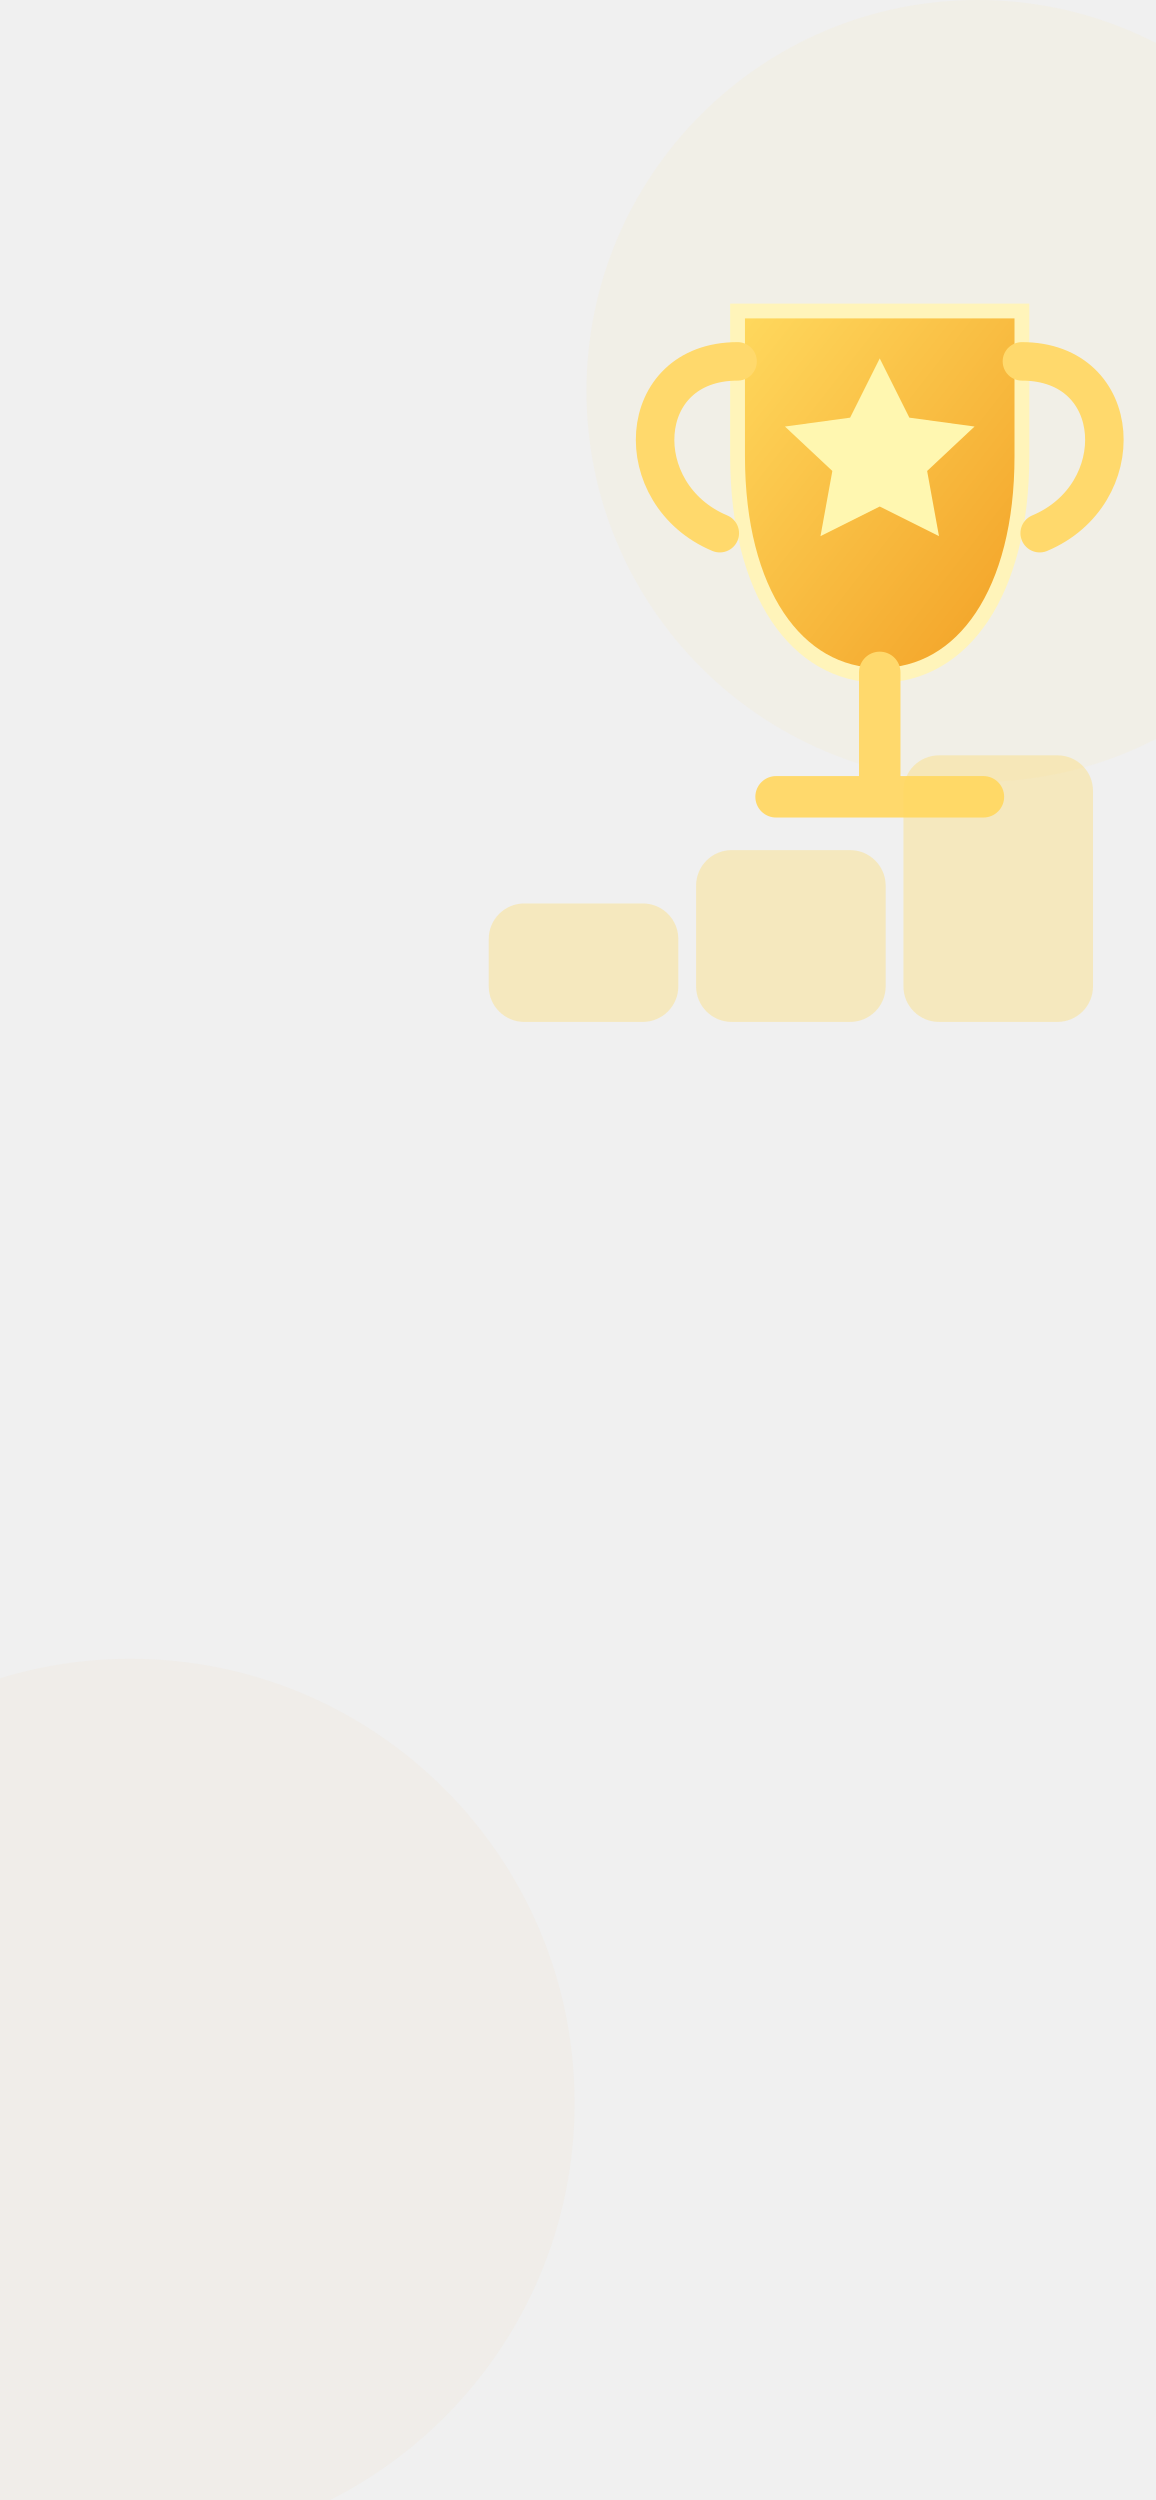
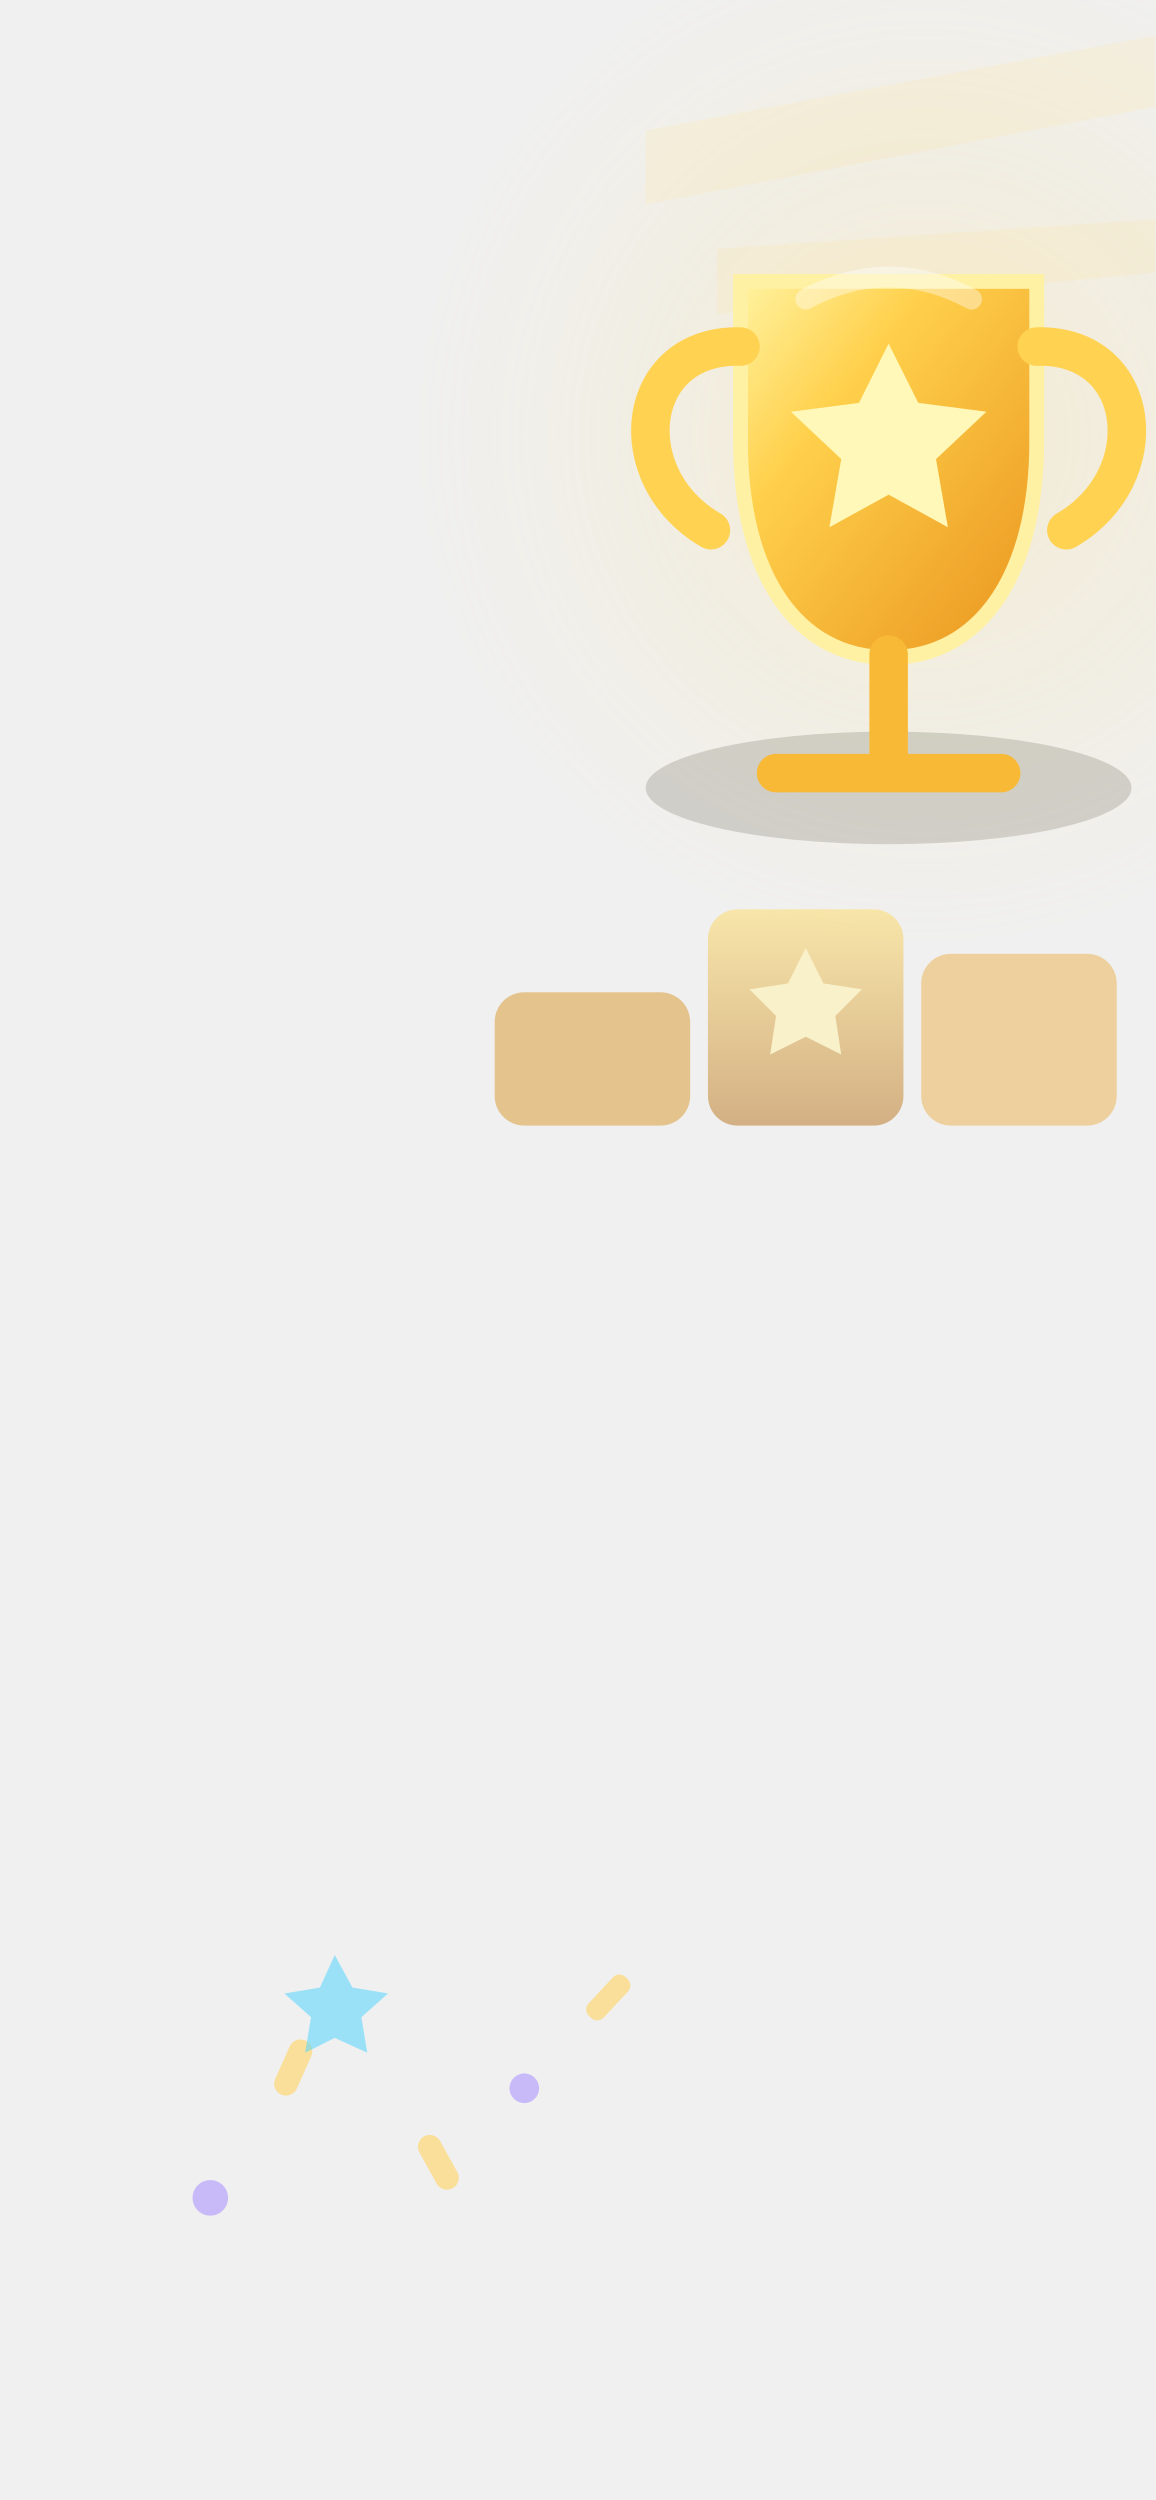
<svg xmlns="http://www.w3.org/2000/svg" width="390" height="844" viewBox="0 0 390 844">
  <defs>
-     <linearGradient id="a" x1="0" y1="0" x2="1" y2="1">
-       <stop stop-color="#ffd95e" />
-       <stop offset="1" stop-color="#f29f24" />
+     <linearGradient id="cup" x1="0" y1="0" x2="1" y2="1">
+       <stop stop-color="#fff3a0" />
+       <stop offset=".32" stop-color="#ffd04b" />
+       <stop offset="1" stop-color="#e9931d" />
    </linearGradient>
+     <linearGradient id="podium" x1="0" y1="0" x2="0" y2="1">
+       <stop stop-color="#ffdb63" />
+       <stop offset="1" stop-color="#b66f18" />
+     </linearGradient>
+     <radialGradient id="arena">
+       <stop stop-color="#ffd85f" stop-opacity=".20" />
+       <stop offset="1" stop-color="#ffd85f" stop-opacity="0" />
+     </radialGradient>
  </defs>
-   <circle cx="330" cy="132" r="132" fill="#ffd95e" opacity=".065" />
-   <circle cx="44" cy="710" r="150" fill="#f29f24" opacity=".035" />
-   <g transform="translate(297 147)">
-     <path d="M-48-42H48V7c0 46-20 74-48 74S-48 53-48 7Z" fill="url(#a)" stroke="#fff4ba" stroke-width="5" />
-     <path d="M-48-25C-83-25-85 20-54 33M48-25c35 0 37 45 6 58" fill="none" stroke="#ffd96c" stroke-width="13" stroke-linecap="round" />
-     <path d="M0 80v42M-35 122h70" stroke="#ffd96c" stroke-width="14" stroke-linecap="round" />
-     <path d="M0-26l10 20 22 3-16 15 4 22L0 24-20 34l4-22-16-15 22-3z" fill="#fff7b0" />
+   <circle cx="312" cy="147" r="172" fill="url(#arena)" />
+   <g opacity=".16" fill="#ffe18a">
+     <path d="M218 44L390 12v24L218 69Z" />
+     <path d="M242 84l148-10v18l-148 14Z" />
  </g>
-   <g opacity=".34">
-     <rect x="235" y="287" width="64" height="58" rx="12" fill="#ffd95e" />
-     <rect x="305" y="255" width="64" height="90" rx="12" fill="#ffd95e" />
-     <rect x="165" y="305" width="64" height="40" rx="12" fill="#ffd95e" />
+   <g transform="translate(300 144)">
+     <ellipse cx="0" cy="122" rx="82" ry="19" fill="#1a1103" opacity=".15" />
+     <path d="M-50-49H50V5c0 45-19 73-50 73S-50 50-50 5Z" fill="url(#cup)" stroke="#fff1a4" stroke-width="5" />
+     <path d="M-50-27C-86-28-91 17-60 35M50-27c36-1 41 44 10 62" fill="none" stroke="#ffd252" stroke-width="13" stroke-linecap="round" />
+     <path d="M0 77v39M-38 117h76" stroke="#f8ba36" stroke-width="13" stroke-linecap="round" />
+     <path d="M0-28l10 20 23 3-17 16 4 23L0 23-20 34l4-23-17-16 23-3Z" fill="#fff8b8" />
+     <path d="M-28-43Q0-58 28-43" fill="none" stroke="#fff" stroke-opacity=".38" stroke-width="7" stroke-linecap="round" />
+   </g>
+   <g transform="translate(272 311)" opacity=".50">
+     <rect x="-105" y="24" width="66" height="45" rx="10" fill="#d89528" />
+     <rect x="-33" y="-4" width="66" height="73" rx="10" fill="url(#podium)" />
+     <rect x="39" y="11" width="66" height="58" rx="10" fill="#eab04a" />
+     <path d="M0 9l6 12 13 2-9 9 2 13-12-6-12 6 2-13-9-9 13-2Z" fill="#fff2a1" />
+   </g>
+   <g fill="#ffd66b" opacity=".65">
+     <rect x="95" y="688" width="8" height="20" rx="4" transform="rotate(24 99 698)" />
+     <rect x="144" y="720" width="8" height="20" rx="4" transform="rotate(-29 148 730)" />
+     <rect x="202" y="665" width="7" height="18" rx="3" transform="rotate(43 205 674)" />
+   </g>
+   <g fill="#a88cff" opacity=".55">
+     <circle cx="71" cy="742" r="6" />
+     <circle cx="177" cy="705" r="5" />
+   </g>
+   <g fill="#53d6ff" opacity=".55">
+     <path d="M113 660l6 11 12 2-9 8 2 12-11-5-10 5 2-12-9-8 12-2Z" />
  </g>
</svg>
